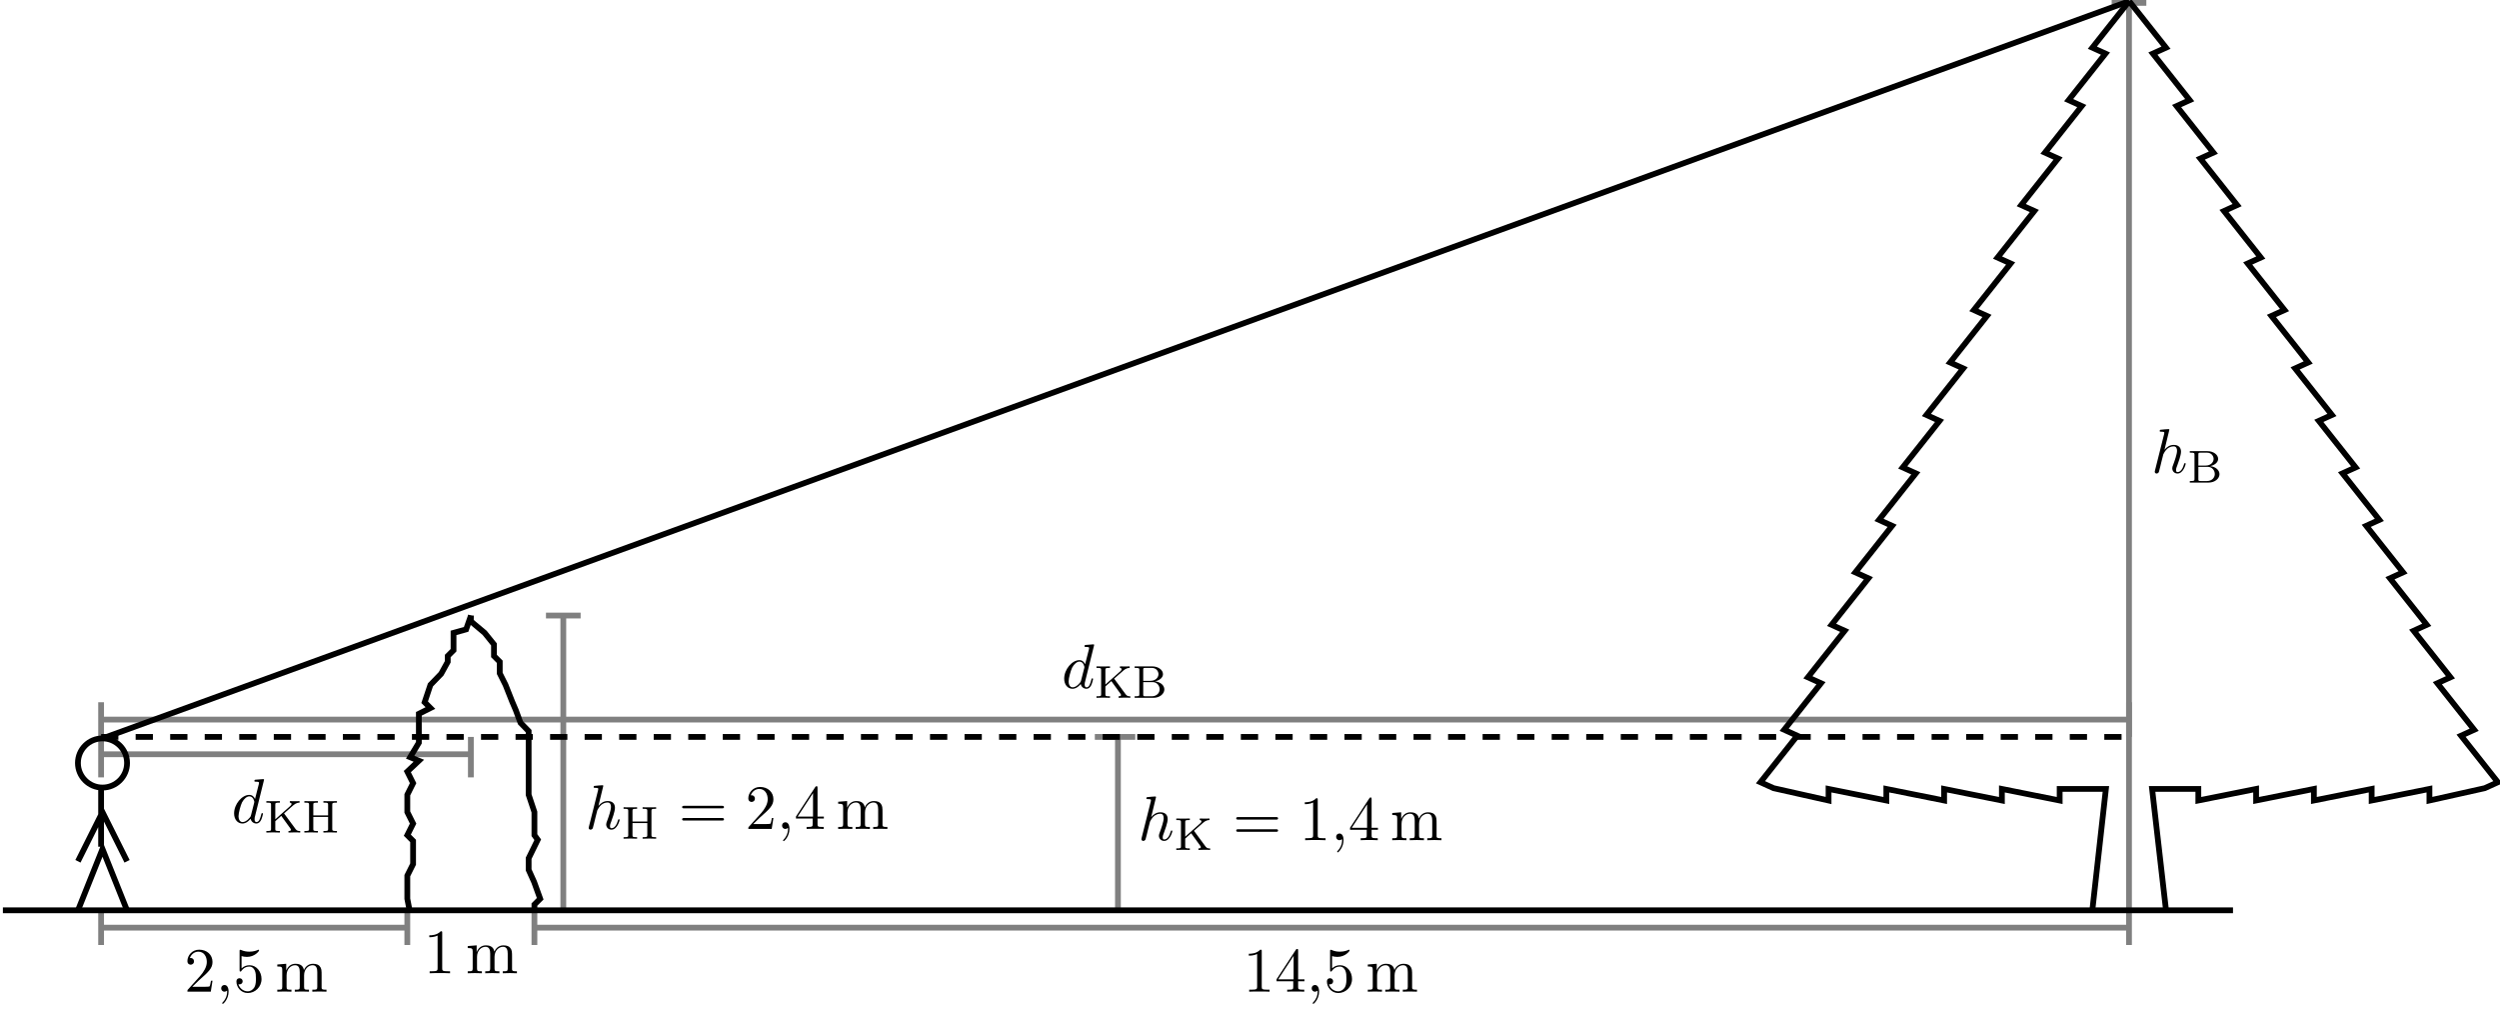
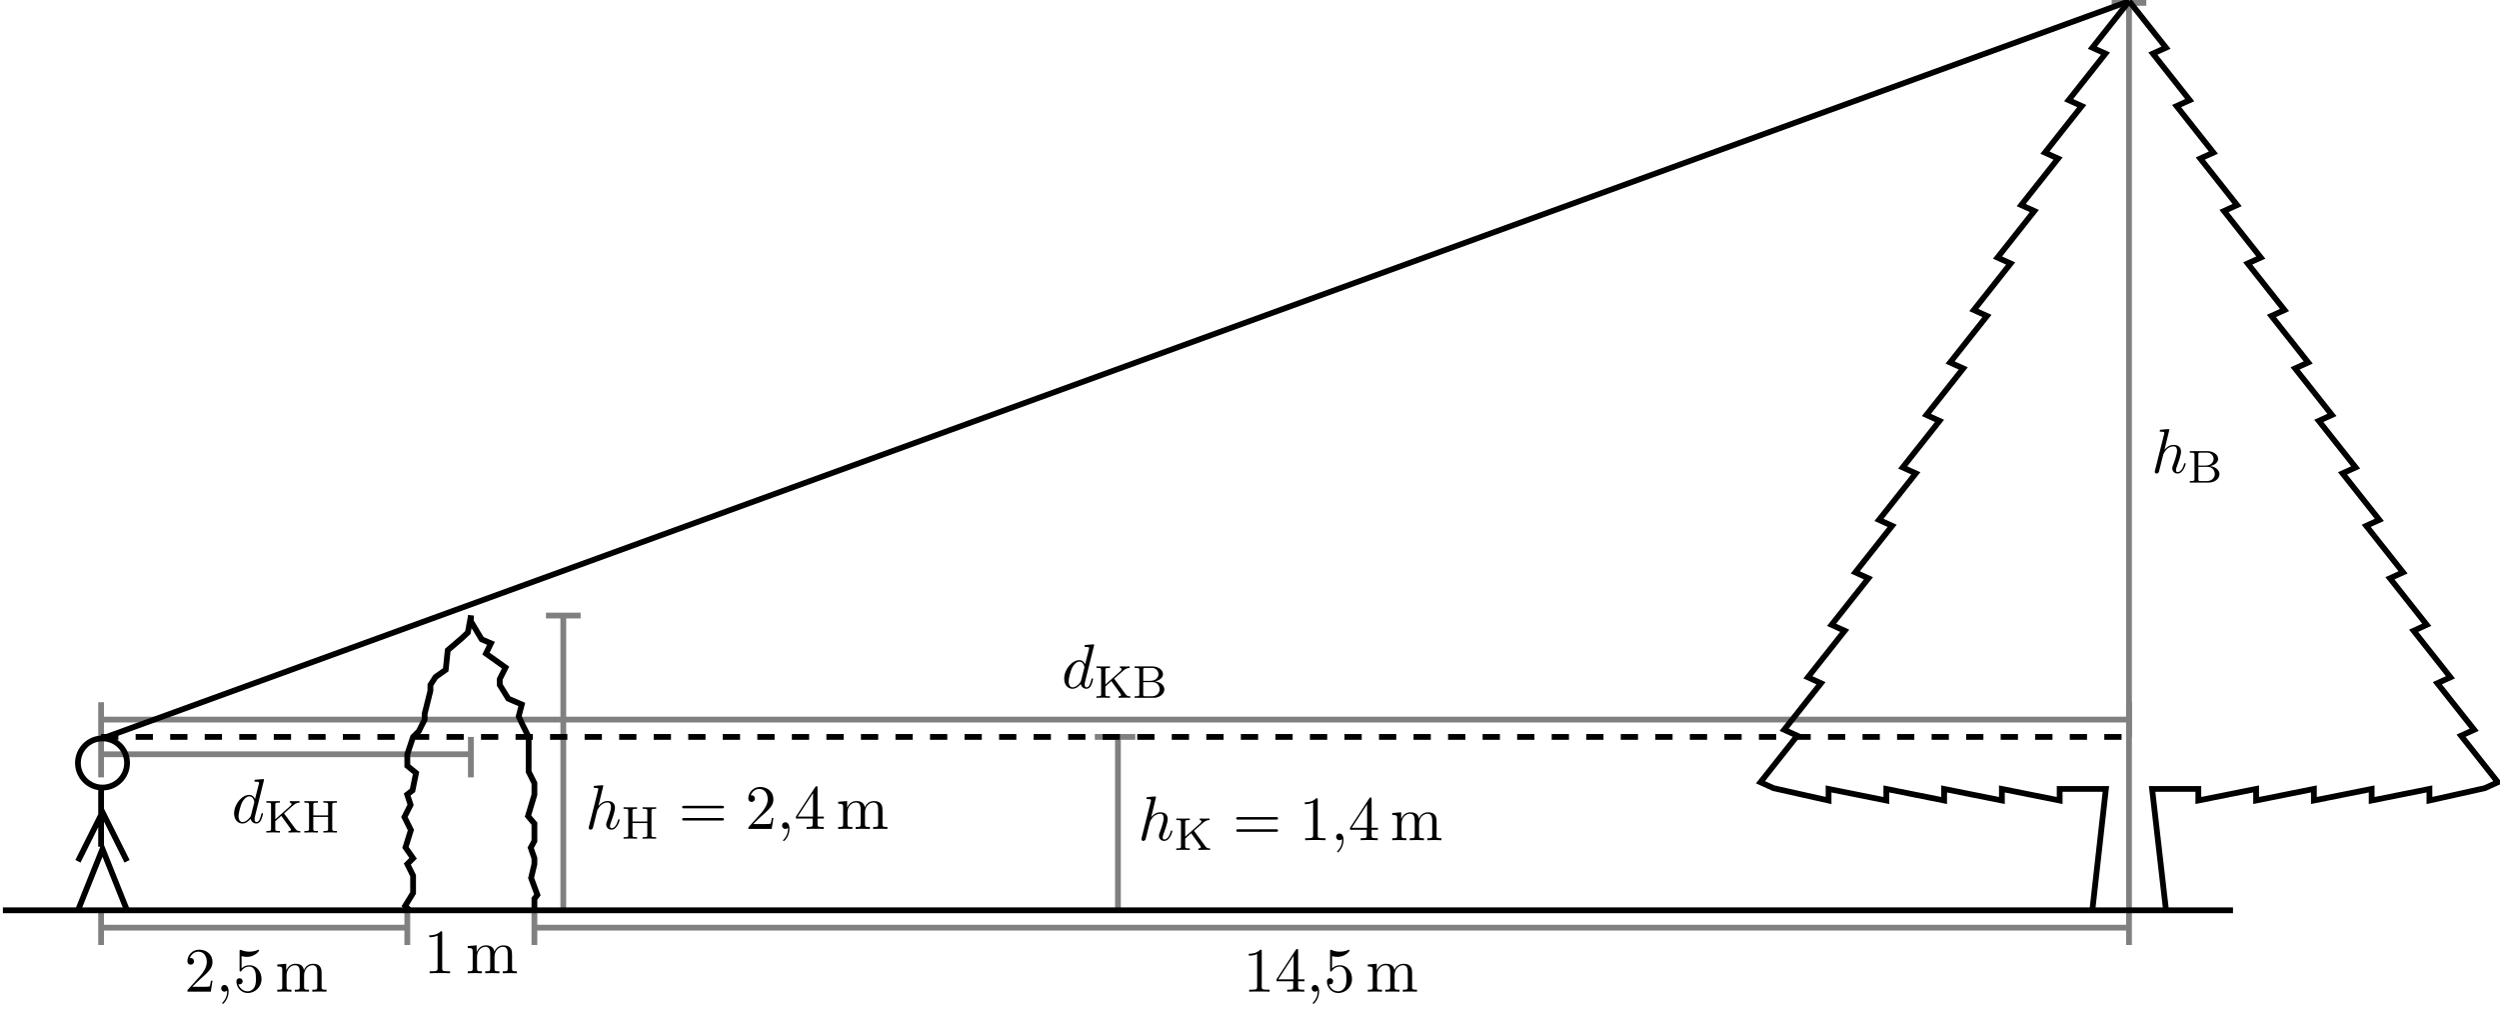
<svg xmlns="http://www.w3.org/2000/svg" xmlns:xlink="http://www.w3.org/1999/xlink" width="432.542pt" height="177.334pt" viewBox="0 0 432.542 177.334" version="1.1">
  <defs>
    <g>
      <symbol overflow="visible" id="glyph0-0">
        <path style="stroke:none;" d="" />
      </symbol>
      <symbol overflow="visible" id="glyph0-1">
        <path style="stroke:none;" d="M 1.391 -0.844 L 2.547 -1.969 C 4.25 -3.469 4.891 -4.062 4.891 -5.141 C 4.891 -6.391 3.922 -7.266 2.578 -7.266 C 1.359 -7.266 0.547 -6.266 0.547 -5.297 C 0.547 -4.672 1.094 -4.672 1.125 -4.672 C 1.312 -4.672 1.688 -4.812 1.688 -5.25 C 1.688 -5.547 1.5 -5.828 1.109 -5.828 C 1.031 -5.828 1 -5.828 0.969 -5.812 C 1.219 -6.516 1.812 -6.922 2.438 -6.922 C 3.438 -6.922 3.906 -6.047 3.906 -5.141 C 3.906 -4.281 3.359 -3.406 2.766 -2.734 L 0.672 -0.406 C 0.547 -0.281 0.547 -0.266 0.547 0 L 4.594 0 L 4.891 -1.891 L 4.625 -1.891 C 4.562 -1.578 4.5 -1.094 4.391 -0.922 C 4.312 -0.844 3.594 -0.844 3.344 -0.844 Z " />
      </symbol>
      <symbol overflow="visible" id="glyph0-2">
        <path style="stroke:none;" d="M 4.891 -2.188 C 4.891 -3.484 4 -4.578 2.828 -4.578 C 2.297 -4.578 1.828 -4.406 1.438 -4.031 L 1.438 -6.156 C 1.656 -6.078 2.016 -6.016 2.359 -6.016 C 3.703 -6.016 4.469 -7 4.469 -7.141 C 4.469 -7.203 4.438 -7.266 4.359 -7.266 C 4.359 -7.266 4.328 -7.266 4.281 -7.234 C 4.062 -7.125 3.516 -6.922 2.797 -6.922 C 2.359 -6.922 1.859 -6.984 1.344 -7.219 C 1.25 -7.25 1.234 -7.25 1.203 -7.25 C 1.094 -7.25 1.094 -7.172 1.094 -6.984 L 1.094 -3.766 C 1.094 -3.562 1.094 -3.484 1.25 -3.484 C 1.328 -3.484 1.359 -3.516 1.391 -3.578 C 1.516 -3.75 1.922 -4.344 2.797 -4.344 C 3.375 -4.344 3.641 -3.844 3.734 -3.641 C 3.906 -3.234 3.922 -2.812 3.922 -2.266 C 3.922 -1.891 3.922 -1.234 3.672 -0.781 C 3.406 -0.344 3 -0.062 2.5 -0.062 C 1.703 -0.062 1.078 -0.641 0.891 -1.281 C 0.922 -1.281 0.953 -1.266 1.078 -1.266 C 1.438 -1.266 1.625 -1.531 1.625 -1.797 C 1.625 -2.062 1.438 -2.328 1.078 -2.328 C 0.922 -2.328 0.547 -2.25 0.547 -1.75 C 0.547 -0.812 1.297 0.234 2.516 0.234 C 3.781 0.234 4.891 -0.812 4.891 -2.188 Z " />
      </symbol>
      <symbol overflow="visible" id="glyph0-3">
        <path style="stroke:none;" d="M 1.203 -3.75 L 1.203 -0.828 C 1.203 -0.344 1.078 -0.344 0.344 -0.344 L 0.344 0 C 0.734 -0.016 1.281 -0.031 1.578 -0.031 C 1.859 -0.031 2.438 -0.016 2.797 0 L 2.797 -0.344 C 2.078 -0.344 1.953 -0.344 1.953 -0.828 L 1.953 -2.828 C 1.953 -3.969 2.719 -4.578 3.422 -4.578 C 4.109 -4.578 4.234 -3.984 4.234 -3.375 L 4.234 -0.828 C 4.234 -0.344 4.109 -0.344 3.375 -0.344 L 3.375 0 C 3.766 -0.016 4.312 -0.031 4.609 -0.031 C 4.891 -0.031 5.469 -0.016 5.828 0 L 5.828 -0.344 C 5.109 -0.344 4.984 -0.344 4.984 -0.828 L 4.984 -2.828 C 4.984 -3.969 5.766 -4.578 6.453 -4.578 C 7.141 -4.578 7.266 -3.984 7.266 -3.375 L 7.266 -0.828 C 7.266 -0.344 7.141 -0.344 6.406 -0.344 L 6.406 0 C 6.797 -0.016 7.344 -0.031 7.641 -0.031 C 7.922 -0.031 8.5 -0.016 8.859 0 L 8.859 -0.344 C 8.297 -0.344 8.031 -0.344 8.016 -0.672 L 8.016 -2.75 C 8.016 -3.688 8.016 -4.031 7.672 -4.422 C 7.531 -4.609 7.172 -4.828 6.531 -4.828 C 5.609 -4.828 5.141 -4.172 4.953 -3.75 C 4.797 -4.703 3.984 -4.828 3.5 -4.828 C 2.703 -4.828 2.188 -4.359 1.891 -3.672 L 1.891 -4.828 L 0.344 -4.703 L 0.344 -4.359 C 1.109 -4.359 1.203 -4.281 1.203 -3.75 Z " />
      </symbol>
      <symbol overflow="visible" id="glyph0-4">
        <path style="stroke:none;" d="M 3.203 -6.984 C 3.203 -7.234 3.203 -7.266 2.953 -7.266 C 2.281 -6.562 1.312 -6.562 0.969 -6.562 L 0.969 -6.234 C 1.188 -6.234 1.828 -6.234 2.406 -6.516 L 2.406 -0.859 C 2.406 -0.469 2.359 -0.344 1.391 -0.344 L 1.031 -0.344 L 1.031 0 C 1.422 -0.031 2.359 -0.031 2.797 -0.031 C 3.234 -0.031 4.188 -0.031 4.562 0 L 4.562 -0.344 L 4.219 -0.344 C 3.234 -0.344 3.203 -0.453 3.203 -0.859 Z " />
      </symbol>
      <symbol overflow="visible" id="glyph0-5">
        <path style="stroke:none;" d="M 3.203 -1.797 L 3.203 -0.844 C 3.203 -0.453 3.188 -0.344 2.375 -0.344 L 2.156 -0.344 L 2.156 0 C 2.594 -0.031 3.156 -0.031 3.625 -0.031 C 4.078 -0.031 4.656 -0.031 5.109 0 L 5.109 -0.344 L 4.875 -0.344 C 4.062 -0.344 4.047 -0.453 4.047 -0.844 L 4.047 -1.797 L 5.141 -1.797 L 5.141 -2.141 L 4.047 -2.141 L 4.047 -7.094 C 4.047 -7.312 4.047 -7.391 3.875 -7.391 C 3.781 -7.391 3.734 -7.391 3.656 -7.25 L 0.312 -2.141 L 0.312 -1.797 Z M 3.266 -2.141 L 0.609 -2.141 L 3.266 -6.203 Z " />
      </symbol>
      <symbol overflow="visible" id="glyph0-6">
        <path style="stroke:none;" d="M 7.5 -3.562 C 7.656 -3.562 7.859 -3.562 7.859 -3.781 C 7.859 -4 7.656 -4 7.5 -4 L 0.969 -4 C 0.812 -4 0.609 -4 0.609 -3.781 C 0.609 -3.562 0.812 -3.562 0.984 -3.562 Z M 7.5 -1.453 C 7.656 -1.453 7.859 -1.453 7.859 -1.672 C 7.859 -1.891 7.656 -1.891 7.5 -1.891 L 0.984 -1.891 C 0.812 -1.891 0.609 -1.891 0.609 -1.672 C 0.609 -1.453 0.812 -1.453 0.969 -1.453 Z " />
      </symbol>
      <symbol overflow="visible" id="glyph1-0">
        <path style="stroke:none;" d="" />
      </symbol>
      <symbol overflow="visible" id="glyph1-1">
        <path style="stroke:none;" d="M 2.219 -0.016 C 2.219 -0.734 1.938 -1.156 1.516 -1.156 C 1.156 -1.156 0.938 -0.891 0.938 -0.578 C 0.938 -0.281 1.156 0 1.516 0 C 1.641 0 1.781 -0.047 1.891 -0.141 C 1.938 -0.156 1.938 -0.172 1.953 -0.172 C 1.969 -0.172 1.969 -0.156 1.969 -0.016 C 1.969 0.797 1.594 1.453 1.234 1.812 C 1.109 1.938 1.109 1.953 1.109 1.984 C 1.109 2.062 1.172 2.109 1.219 2.109 C 1.344 2.109 2.219 1.266 2.219 -0.016 Z " />
      </symbol>
      <symbol overflow="visible" id="glyph1-2">
        <path style="stroke:none;" d="M 3.125 -7.453 C 3.125 -7.453 3.125 -7.562 2.984 -7.562 C 2.734 -7.562 1.938 -7.484 1.656 -7.453 C 1.578 -7.453 1.453 -7.438 1.453 -7.234 C 1.453 -7.109 1.547 -7.109 1.719 -7.109 C 2.234 -7.109 2.25 -7.031 2.25 -6.922 L 2.219 -6.703 L 0.641 -0.422 C 0.594 -0.266 0.594 -0.25 0.594 -0.188 C 0.594 0.062 0.812 0.125 0.922 0.125 C 1.094 0.125 1.266 -0.016 1.312 -0.156 L 1.531 -1 L 1.766 -1.969 C 1.828 -2.219 1.891 -2.453 1.953 -2.703 C 1.969 -2.766 2.062 -3.125 2.078 -3.203 C 2.109 -3.297 2.438 -3.906 2.812 -4.203 C 3.047 -4.375 3.391 -4.578 3.859 -4.578 C 4.328 -4.578 4.453 -4.203 4.453 -3.812 C 4.453 -3.234 4.031 -2.047 3.781 -1.375 C 3.688 -1.125 3.625 -1 3.625 -0.781 C 3.625 -0.266 4.016 0.125 4.531 0.125 C 5.547 0.125 5.953 -1.469 5.953 -1.562 C 5.953 -1.672 5.859 -1.672 5.828 -1.672 C 5.719 -1.672 5.719 -1.641 5.656 -1.469 C 5.5 -0.891 5.141 -0.125 4.547 -0.125 C 4.359 -0.125 4.281 -0.234 4.281 -0.484 C 4.281 -0.75 4.391 -1.016 4.484 -1.25 C 4.656 -1.719 5.141 -3.016 5.141 -3.656 C 5.141 -4.359 4.719 -4.828 3.891 -4.828 C 3.203 -4.828 2.688 -4.484 2.281 -3.984 Z " />
      </symbol>
      <symbol overflow="visible" id="glyph1-3">
        <path style="stroke:none;" d="M 5.625 -7.453 C 5.625 -7.453 5.625 -7.562 5.484 -7.562 C 5.328 -7.562 4.281 -7.469 4.094 -7.453 C 4.016 -7.438 3.953 -7.391 3.953 -7.234 C 3.953 -7.109 4.047 -7.109 4.203 -7.109 C 4.734 -7.109 4.75 -7.031 4.75 -6.922 L 4.719 -6.703 L 4.062 -4.125 C 3.875 -4.531 3.562 -4.828 3.062 -4.828 C 1.781 -4.828 0.438 -3.219 0.438 -1.625 C 0.438 -0.594 1.031 0.125 1.891 0.125 C 2.109 0.125 2.656 0.078 3.297 -0.703 C 3.391 -0.234 3.781 0.125 4.297 0.125 C 4.672 0.125 4.922 -0.125 5.109 -0.484 C 5.297 -0.875 5.438 -1.531 5.438 -1.562 C 5.438 -1.672 5.328 -1.672 5.297 -1.672 C 5.188 -1.672 5.188 -1.625 5.141 -1.469 C 4.969 -0.766 4.766 -0.125 4.312 -0.125 C 4.031 -0.125 3.984 -0.406 3.984 -0.625 C 3.984 -0.891 4.016 -0.953 4.062 -1.141 Z M 3.359 -1.297 C 3.297 -1.094 3.297 -1.078 3.141 -0.891 C 2.656 -0.297 2.219 -0.125 1.906 -0.125 C 1.359 -0.125 1.203 -0.719 1.203 -1.141 C 1.203 -1.688 1.562 -3.031 1.812 -3.531 C 2.156 -4.172 2.641 -4.578 3.078 -4.578 C 3.781 -4.578 3.938 -3.688 3.938 -3.625 C 3.938 -3.562 3.922 -3.484 3.906 -3.438 Z " />
      </symbol>
      <symbol overflow="visible" id="glyph2-0">
        <path style="stroke:none;" d="" />
      </symbol>
      <symbol overflow="visible" id="glyph2-1">
        <path style="stroke:none;" d="M 3.406 -3.312 L 4.969 -4.688 C 5.484 -5.156 5.906 -5.172 6.094 -5.172 L 6.094 -5.438 C 5.781 -5.422 5.766 -5.422 5.359 -5.422 C 4.953 -5.422 4.922 -5.422 4.406 -5.438 L 4.406 -5.172 C 4.562 -5.172 4.703 -5.094 4.703 -4.938 C 4.703 -4.875 4.672 -4.766 4.531 -4.641 L 1.891 -2.297 L 1.891 -4.797 C 1.891 -5.094 1.906 -5.172 2.516 -5.172 L 2.688 -5.172 L 2.688 -5.438 C 2.016 -5.422 2 -5.422 1.516 -5.422 C 1.047 -5.422 1.031 -5.422 0.344 -5.438 L 0.344 -5.172 L 0.531 -5.172 C 1.141 -5.172 1.156 -5.094 1.156 -4.797 L 1.156 -0.641 C 1.156 -0.344 1.141 -0.266 0.531 -0.266 L 0.344 -0.266 L 0.344 0 C 1.031 -0.031 1.047 -0.031 1.516 -0.031 C 2 -0.031 2.016 -0.031 2.688 0 L 2.688 -0.266 L 2.516 -0.266 C 1.906 -0.266 1.891 -0.344 1.891 -0.641 L 1.891 -1.969 L 2.922 -2.891 L 4.469 -0.75 C 4.547 -0.656 4.594 -0.578 4.594 -0.484 C 4.594 -0.266 4.312 -0.266 4.172 -0.266 L 4.172 0 C 4.859 -0.031 4.875 -0.031 5.266 -0.031 C 5.484 -0.031 5.922 -0.031 6.203 0 L 6.203 -0.266 C 5.922 -0.266 5.656 -0.266 5.422 -0.578 Z " />
      </symbol>
      <symbol overflow="visible" id="glyph2-2">
        <path style="stroke:none;" d="M 0.375 -5.438 L 0.375 -5.172 L 0.562 -5.172 C 1.172 -5.172 1.188 -5.094 1.188 -4.797 L 1.188 -0.641 C 1.188 -0.344 1.172 -0.266 0.562 -0.266 L 0.375 -0.266 L 0.375 0 L 3.641 0 C 4.734 0 5.516 -0.703 5.516 -1.453 C 5.516 -2.109 4.906 -2.734 3.906 -2.844 C 4.766 -3.031 5.281 -3.547 5.281 -4.094 C 5.281 -4.812 4.484 -5.438 3.406 -5.438 Z M 1.859 -2.938 L 1.859 -4.859 C 1.859 -5.125 1.875 -5.172 2.25 -5.172 L 3.359 -5.172 C 4.141 -5.172 4.5 -4.562 4.5 -4.094 C 4.5 -3.547 4.031 -2.938 3.109 -2.938 Z M 2.25 -0.266 C 1.875 -0.266 1.859 -0.312 1.859 -0.594 L 1.859 -2.719 L 3.484 -2.719 C 4.25 -2.719 4.703 -2.094 4.703 -1.469 C 4.703 -0.828 4.172 -0.266 3.359 -0.266 Z " />
      </symbol>
      <symbol overflow="visible" id="glyph2-3">
        <path style="stroke:none;" d="M 5.172 -4.797 C 5.172 -5.094 5.203 -5.172 5.812 -5.172 L 5.984 -5.172 L 5.984 -5.438 C 5.312 -5.422 5.297 -5.422 4.812 -5.422 C 4.328 -5.422 4.312 -5.422 3.641 -5.438 L 3.641 -5.172 L 3.812 -5.172 C 4.438 -5.172 4.453 -5.094 4.453 -4.797 L 4.453 -2.969 L 1.891 -2.969 L 1.891 -4.797 C 1.891 -5.094 1.906 -5.172 2.516 -5.172 L 2.688 -5.172 L 2.688 -5.438 C 2.016 -5.422 2 -5.422 1.516 -5.422 C 1.047 -5.422 1.031 -5.422 0.344 -5.438 L 0.344 -5.172 L 0.531 -5.172 C 1.141 -5.172 1.156 -5.094 1.156 -4.797 L 1.156 -0.641 C 1.156 -0.344 1.141 -0.266 0.531 -0.266 L 0.344 -0.266 L 0.344 0 C 1.031 -0.031 1.047 -0.031 1.516 -0.031 C 2 -0.031 2.016 -0.031 2.688 0 L 2.688 -0.266 L 2.516 -0.266 C 1.906 -0.266 1.891 -0.344 1.891 -0.641 L 1.891 -2.703 L 4.453 -2.703 L 4.453 -0.641 C 4.453 -0.344 4.438 -0.266 3.812 -0.266 L 3.641 -0.266 L 3.641 0 C 4.312 -0.031 4.328 -0.031 4.812 -0.031 C 5.297 -0.031 5.312 -0.031 5.984 0 L 5.984 -0.266 L 5.812 -0.266 C 5.203 -0.266 5.172 -0.344 5.172 -0.641 Z " />
      </symbol>
    </g>
  </defs>
  <g id="surface1">
    <path style="fill:none;stroke-width:1;stroke-linecap:butt;stroke-linejoin:miter;stroke:rgb(50%,50%,50%);stroke-opacity:1;stroke-miterlimit:10;" d="M -0.24 0.022 L -0.24 -5.978 M -0.24 -2.978 L 52.76 -2.978 M 52.76 -5.978 L 52.76 0.022 " transform="matrix(1,0,0,-1,17.74,157.522)" />
    <g style="fill:rgb(0%,0%,0%);fill-opacity:1;">
      <use xlink:href="#glyph0-1" x="31.89" y="171.577" />
    </g>
    <g style="fill:rgb(0%,0%,0%);fill-opacity:1;">
      <use xlink:href="#glyph1-1" x="37.345" y="171.577" />
    </g>
    <g style="fill:rgb(0%,0%,0%);fill-opacity:1;">
      <use xlink:href="#glyph0-2" x="40.375" y="171.577" />
    </g>
    <g style="fill:rgb(0%,0%,0%);fill-opacity:1;">
      <use xlink:href="#glyph0-3" x="47.651" y="171.577" />
    </g>
    <path style="fill:none;stroke-width:1;stroke-linecap:butt;stroke-linejoin:miter;stroke:rgb(50%,50%,50%);stroke-opacity:1;stroke-miterlimit:10;" d="M 74.76 0.022 L 74.76 -5.978 M 74.76 -2.978 L 350.76 -2.978 M 350.76 -5.978 L 350.76 0.022 " transform="matrix(1,0,0,-1,17.74,157.522)" />
    <g style="fill:rgb(0%,0%,0%);fill-opacity:1;">
      <use xlink:href="#glyph0-4" x="215.186" y="171.577" />
      <use xlink:href="#glyph0-5" x="220.641" y="171.577" />
    </g>
    <g style="fill:rgb(0%,0%,0%);fill-opacity:1;">
      <use xlink:href="#glyph1-1" x="226.096" y="171.577" />
    </g>
    <g style="fill:rgb(0%,0%,0%);fill-opacity:1;">
      <use xlink:href="#glyph0-2" x="229.126" y="171.577" />
    </g>
    <g style="fill:rgb(0%,0%,0%);fill-opacity:1;">
      <use xlink:href="#glyph0-3" x="236.402" y="171.577" />
    </g>
    <g style="fill:rgb(0%,0%,0%);fill-opacity:1;">
      <use xlink:href="#glyph0-4" x="73.337" y="168.388" />
    </g>
    <g style="fill:rgb(0%,0%,0%);fill-opacity:1;">
      <use xlink:href="#glyph0-3" x="80.613" y="168.388" />
    </g>
    <path style="fill:none;stroke-width:1;stroke-linecap:butt;stroke-linejoin:miter;stroke:rgb(50%,50%,50%);stroke-opacity:1;stroke-miterlimit:10;" d="M 175.76 0.022 L 175.76 30.022 M 171.76 30.022 L 178.76 30.022 " transform="matrix(1,0,0,-1,17.74,157.522)" />
    <g style="fill:rgb(0%,0%,0%);fill-opacity:1;">
      <use xlink:href="#glyph1-2" x="196.968" y="145.368" />
    </g>
    <g style="fill:rgb(0%,0%,0%);fill-opacity:1;">
      <use xlink:href="#glyph2-1" x="203.254" y="147.056" />
    </g>
    <g style="fill:rgb(0%,0%,0%);fill-opacity:1;">
      <use xlink:href="#glyph0-6" x="213.36" y="145.368" />
    </g>
    <g style="fill:rgb(0%,0%,0%);fill-opacity:1;">
      <use xlink:href="#glyph0-4" x="224.878" y="145.368" />
    </g>
    <g style="fill:rgb(0%,0%,0%);fill-opacity:1;">
      <use xlink:href="#glyph1-1" x="230.33" y="145.368" />
    </g>
    <g style="fill:rgb(0%,0%,0%);fill-opacity:1;">
      <use xlink:href="#glyph0-5" x="233.36" y="145.368" />
    </g>
    <g style="fill:rgb(0%,0%,0%);fill-opacity:1;">
      <use xlink:href="#glyph0-3" x="240.636" y="145.368" />
    </g>
    <path style="fill:none;stroke-width:1;stroke-linecap:butt;stroke-linejoin:miter;stroke:rgb(50%,50%,50%);stroke-opacity:1;stroke-miterlimit:10;" d="M 350.76 0.022 L 350.76 157.022 M 347.76 157.022 L 353.76 157.022 " transform="matrix(1,0,0,-1,17.74,157.522)" />
    <g style="fill:rgb(0%,0%,0%);fill-opacity:1;">
      <use xlink:href="#glyph1-2" x="372.362" y="81.805" />
    </g>
    <g style="fill:rgb(0%,0%,0%);fill-opacity:1;">
      <use xlink:href="#glyph2-2" x="378.647" y="83.493" />
    </g>
    <path style="fill:none;stroke-width:1;stroke-linecap:butt;stroke-linejoin:miter;stroke:rgb(50%,50%,50%);stroke-opacity:1;stroke-miterlimit:10;" d="M 79.76 0.022 L 79.76 51.022 M 76.76 51.022 L 82.76 51.022 " transform="matrix(1,0,0,-1,17.74,157.522)" />
    <g style="fill:rgb(0%,0%,0%);fill-opacity:1;">
      <use xlink:href="#glyph1-2" x="101.299" y="143.422" />
    </g>
    <g style="fill:rgb(0%,0%,0%);fill-opacity:1;">
      <use xlink:href="#glyph2-3" x="107.585" y="145.11" />
    </g>
    <g style="fill:rgb(0%,0%,0%);fill-opacity:1;">
      <use xlink:href="#glyph0-6" x="117.456" y="143.422" />
    </g>
    <g style="fill:rgb(0%,0%,0%);fill-opacity:1;">
      <use xlink:href="#glyph0-1" x="128.974" y="143.422" />
    </g>
    <g style="fill:rgb(0%,0%,0%);fill-opacity:1;">
      <use xlink:href="#glyph1-1" x="134.426" y="143.422" />
    </g>
    <g style="fill:rgb(0%,0%,0%);fill-opacity:1;">
      <use xlink:href="#glyph0-5" x="137.456" y="143.422" />
    </g>
    <g style="fill:rgb(0%,0%,0%);fill-opacity:1;">
      <use xlink:href="#glyph0-3" x="144.732" y="143.422" />
    </g>
    <path style="fill:none;stroke-width:1;stroke-linecap:butt;stroke-linejoin:miter;stroke:rgb(50%,50%,50%);stroke-opacity:1;stroke-miterlimit:10;" d="M -0.24 30.022 L -0.24 23.022 M -0.24 27.022 L 63.76 27.022 M 63.76 23.022 L 63.76 30.022 " transform="matrix(1,0,0,-1,17.74,157.522)" />
    <g style="fill:rgb(0%,0%,0%);fill-opacity:1;">
      <use xlink:href="#glyph1-3" x="40.081" y="142.359" />
    </g>
    <g style="fill:rgb(0%,0%,0%);fill-opacity:1;">
      <use xlink:href="#glyph2-1" x="45.759" y="144.047" />
      <use xlink:href="#glyph2-3" x="52.338" y="144.047" />
    </g>
    <path style="fill:none;stroke-width:1;stroke-linecap:butt;stroke-linejoin:miter;stroke:rgb(50%,50%,50%);stroke-opacity:1;stroke-miterlimit:10;" d="M -0.24 30.022 L -0.24 36.022 M -0.24 33.022 L 350.76 33.022 M 350.76 36.022 L 350.76 30.022 " transform="matrix(1,0,0,-1,17.74,157.522)" />
    <g style="fill:rgb(0%,0%,0%);fill-opacity:1;">
      <use xlink:href="#glyph1-3" x="183.759" y="119.046" />
    </g>
    <g style="fill:rgb(0%,0%,0%);fill-opacity:1;">
      <use xlink:href="#glyph2-1" x="189.437" y="120.734" />
      <use xlink:href="#glyph2-2" x="196.016" y="120.734" />
    </g>
    <path style="fill:none;stroke-width:1;stroke-linecap:butt;stroke-linejoin:miter;stroke:rgb(0%,0%,0%);stroke-opacity:1;stroke-miterlimit:10;" d="M -4.252 -0.001 L -0.002 10.631 L 4.252 -0.001 M -0.24 11.022 L -0.24 21.022 M -4.252 8.502 L -0.002 17.006 L 4.252 8.502 M 4.252 25.51 C 4.252 27.862 2.35 29.764 -0.002 29.764 C -2.349 29.764 -4.252 27.862 -4.252 25.51 C -4.252 23.163 -2.349 21.26 -0.002 21.26 C 2.35 21.26 4.252 23.163 4.252 25.51 Z " transform="matrix(1,0,0,-1,17.74,157.522)" />
-     <path style="fill:none;stroke-width:1;stroke-linecap:butt;stroke-linejoin:miter;stroke:rgb(0%,0%,0%);stroke-opacity:1;stroke-miterlimit:10;" d="M 63.78 51.026 L 62.94 48.627 L 60.76 48.022 L 60.76 45.022 L 59.76 44.022 L 59.76 43.022 L 58.615 40.944 L 56.76 39.022 L 55.76 36.022 L 56.76 35.022 L 54.76 34.022 L 54.76 29.022 L 53.252 26.514 L 54.756 25.901 L 52.76 24.022 L 53.76 22.022 L 52.76 20.022 L 52.76 17.022 L 53.76 15.022 L 52.76 13.022 L 53.76 12.022 L 53.76 8.022 L 52.76 6.022 L 52.76 2.022 L 53.151 0.01 " transform="matrix(1,0,0,-1,17.74,157.522)" />
-     <path style="fill:none;stroke-width:1;stroke-linecap:butt;stroke-linejoin:miter;stroke:rgb(0%,0%,0%);stroke-opacity:1;stroke-miterlimit:10;" d="M 63.76 51.022 L 63.76 50.022 L 66.135 48.034 L 67.76 46.022 L 67.76 44.022 L 68.76 43.022 L 68.76 41.022 L 69.76 39.022 L 70.897 36.155 L 71.53 34.674 L 72.35 32.471 L 73.76 31.022 L 73.76 20.022 L 74.76 17.022 L 74.76 13.022 L 75.334 12.237 L 73.76 9.022 L 73.76 7.022 L 74.709 4.924 L 75.76 2.022 L 74.76 1.022 L 74.76 0.022 " transform="matrix(1,0,0,-1,17.74,157.522)" />
+     <path style="fill:none;stroke-width:1;stroke-linecap:butt;stroke-linejoin:miter;stroke:rgb(0%,0%,0%);stroke-opacity:1;stroke-miterlimit:10;" d="M 63.78 51.026 L 63.24 48.084 L 62.194 47.108 L 59.76 45.022 L 59.408 41.631 L 57.647 40.393 L 56.76 39.022 L 56.76 38.022 L 55.76 34.022 L 55.76 33.022 L 54.76 31.022 L 53.76 30.022 L 52.76 27.022 L 52.76 25.022 L 54.272 23.78 L 53.658 20.772 L 52.737 20.053 L 53.326 18.272 L 52.26 16.163 L 53.381 13.909 L 52.444 10.901 L 53.76 9.022 L 52.76 8.022 L 53.76 6.022 L 53.76 3.022 L 52.389 0.795 L 53.151 0.01 " transform="matrix(1,0,0,-1,17.74,157.522)" />
+     <path style="fill:none;stroke-width:1;stroke-linecap:butt;stroke-linejoin:miter;stroke:rgb(0%,0%,0%);stroke-opacity:1;stroke-miterlimit:10;" d="M 63.76 51.022 L 63.76 50.022 L 65.627 46.909 L 67.237 46.217 L 66.373 44.448 L 69.76 42.022 L 68.76 40.022 L 68.76 39.022 L 70.229 36.647 L 72.573 35.635 L 72.037 33.584 L 72.76 32.022 L 73.76 30.022 L 73.76 24.022 L 74.76 22.022 L 74.76 20.022 L 73.651 16.327 L 74.76 15.022 L 74.76 12.022 L 74.119 10.85 L 74.76 9.022 L 74.76 8.022 L 74.19 5.616 L 75.272 2.69 L 74.76 2.022 L 74.76 0.022 " transform="matrix(1,0,0,-1,17.74,157.522)" />
    <path style="fill:none;stroke-width:1;stroke-linecap:butt;stroke-linejoin:miter;stroke:rgb(0%,0%,0%);stroke-opacity:1;stroke-miterlimit:10;" d="M 350.791 157.323 L 344.42 149.272 L 346.69 148.249 L 340.315 140.194 L 342.584 139.17 L 336.213 131.116 L 338.483 130.092 L 332.108 122.038 L 334.377 121.014 L 328.006 112.96 L 330.276 111.936 L 323.905 103.881 L 326.174 102.858 L 319.799 94.807 L 322.069 93.78 L 315.697 85.729 L 317.967 84.702 L 311.592 76.651 L 313.862 75.624 L 307.49 67.573 L 309.76 66.545 L 303.389 58.495 L 305.658 57.467 L 299.283 49.417 L 301.553 48.389 L 295.182 40.338 L 297.451 39.311 L 291.076 31.26 L 293.346 30.233 L 286.975 22.182 L 289.244 21.155 L 298.76 19.022 L 298.76 21.022 L 308.76 19.022 L 308.76 21.022 L 318.76 19.022 L 318.76 21.022 L 328.76 19.022 L 328.76 21.022 L 338.76 19.022 L 338.76 21.022 L 346.76 21.022 L 344.412 -0.001 " transform="matrix(1,0,0,-1,17.74,157.522)" />
    <path style="fill:none;stroke-width:1;stroke-linecap:butt;stroke-linejoin:miter;stroke:rgb(0%,0%,0%);stroke-opacity:1;stroke-miterlimit:10;" d="M 350.791 157.323 L 357.166 149.272 L 354.897 148.249 L 361.268 140.194 L 358.998 139.17 L 365.369 131.116 L 363.1 130.092 L 369.475 122.038 L 367.205 121.014 L 373.576 112.96 L 371.307 111.936 L 377.682 103.881 L 375.412 102.858 L 381.783 94.807 L 379.514 93.78 L 385.885 85.729 L 383.615 84.702 L 389.99 76.651 L 387.721 75.624 L 394.092 67.573 L 391.822 66.545 L 398.197 58.495 L 395.928 57.467 L 402.299 49.417 L 400.03 48.389 L 406.401 40.338 L 404.131 39.311 L 410.506 31.26 L 408.237 30.233 L 414.608 22.182 L 412.338 21.155 L 402.76 19.022 L 402.76 21.022 L 392.76 19.022 L 392.76 21.022 L 382.76 19.022 L 382.76 21.022 L 372.76 19.022 L 372.76 21.022 L 362.76 19.022 L 362.76 21.022 L 354.76 21.022 L 357.17 -0.001 " transform="matrix(1,0,0,-1,17.74,157.522)" />
    <path style="fill:none;stroke-width:1;stroke-linecap:butt;stroke-linejoin:miter;stroke:rgb(0%,0%,0%);stroke-opacity:1;stroke-miterlimit:10;" d="M -0.002 29.764 L 350.791 157.323 M -17.24 0.022 L 368.76 0.022 " transform="matrix(1,0,0,-1,17.74,157.522)" />
    <path style="fill:none;stroke-width:1;stroke-linecap:butt;stroke-linejoin:miter;stroke:rgb(0%,0%,0%);stroke-opacity:1;stroke-dasharray:2.989,2.989;stroke-miterlimit:10;" d="M -0.24 30.022 L 350.76 30.022 " transform="matrix(1,0,0,-1,17.74,157.522)" />
  </g>
</svg>
